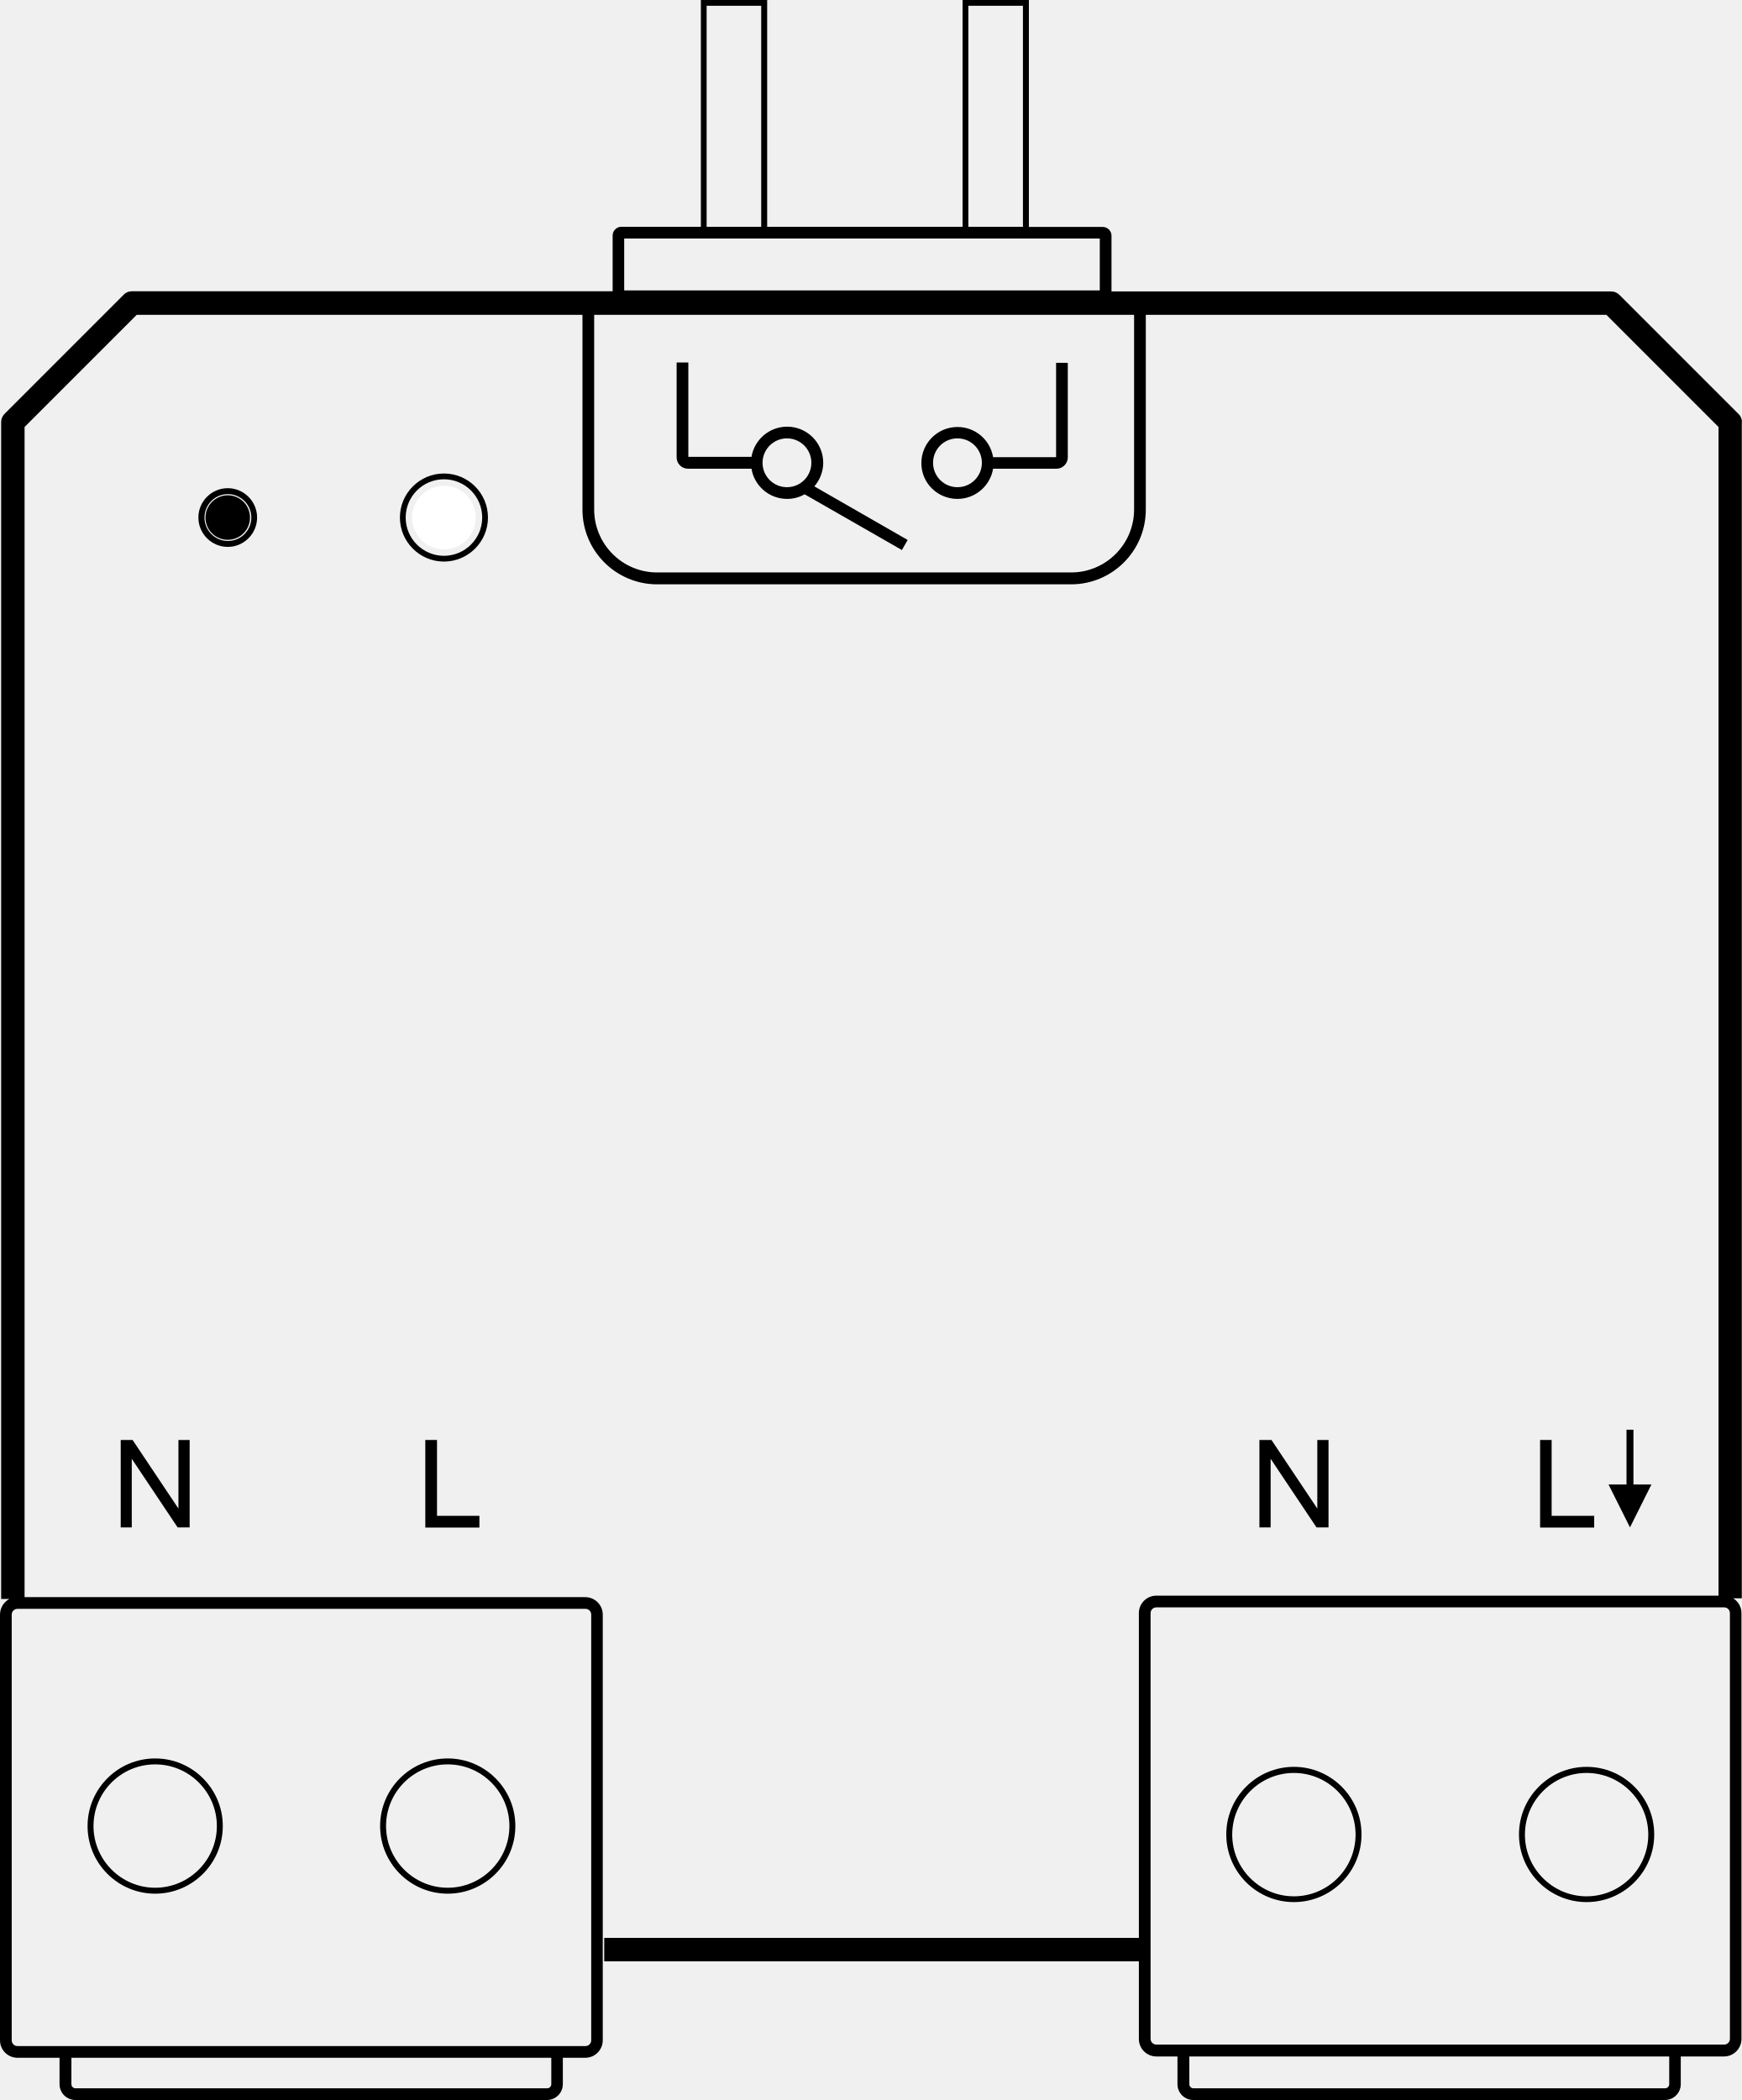
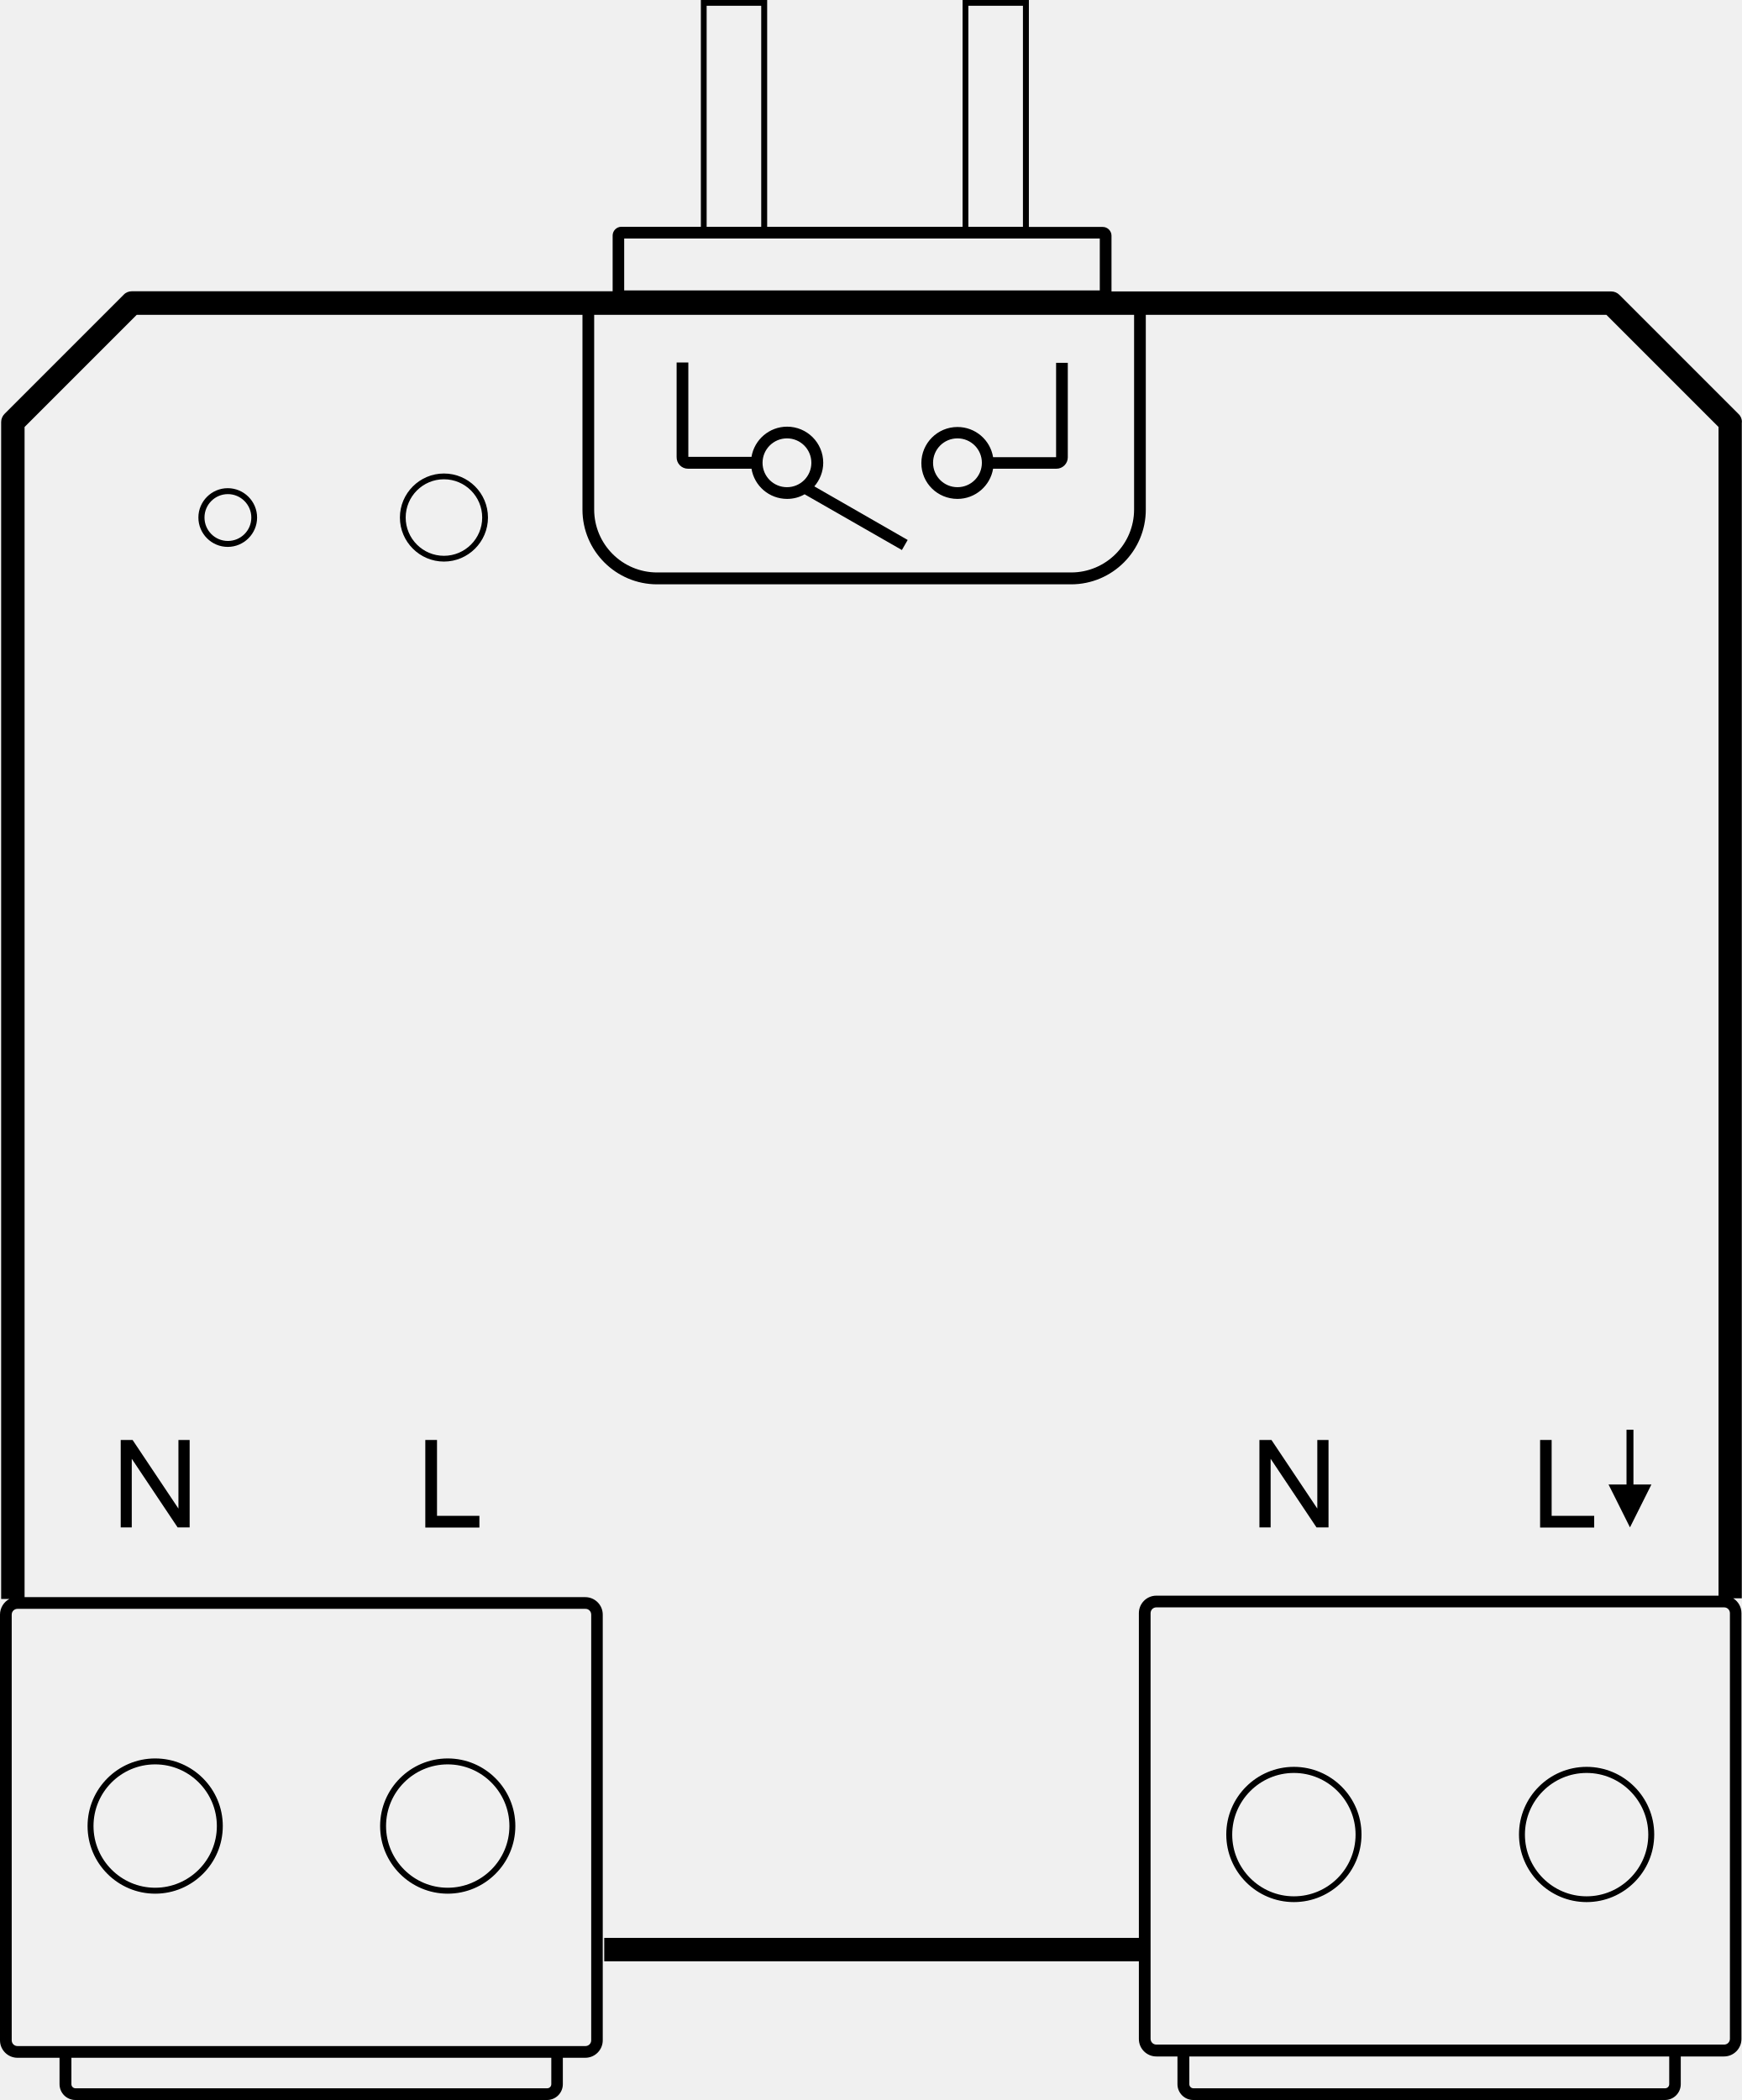
- <svg xmlns="http://www.w3.org/2000/svg" xmlns:ns1="-" version="1.1" id="Layer_1" x="0px" y="0px" viewBox="0 0 1056.3 1273.3" style="enable-background:new 0 0 1056.3 1273.3;" xml:space="preserve">
+ <svg xmlns="http://www.w3.org/2000/svg" version="1.1" id="Layer_1" x="0px" y="0px" viewBox="0 0 1056.3 1273.3" style="enable-background:new 0 0 1056.3 1273.3;" xml:space="preserve">
  <g>
    <polygon points="257.9,873.1 257.9,926.2 290.7,926.2 290.7,919.1 265,919.1 265,873.1  " />
    <path d="M94.1,1148.2c22.6,0,41-18.4,41-41s-18.4-41-41-41s-41,18.4-41,41S71.5,1148.2,94.1,1148.2z M94.1,1069.8   c20.6,0,37.4,16.8,37.4,37.4s-16.8,37.4-37.4,37.4s-37.4-16.8-37.4-37.4S73.4,1069.8,94.1,1069.8z" />
    <path d="M271.5,1148.2c22.6,0,41-18.4,41-41s-18.4-41-41-41s-41,18.4-41,41S248.9,1148.2,271.5,1148.2z M271.5,1069.8   c20.6,0,37.4,16.8,37.4,37.4s-16.8,37.4-37.4,37.4s-37.4-16.8-37.4-37.4S250.8,1069.8,271.5,1069.8z" />
    <path d="M1056.3,256c0-1.9-0.7-3.7-2.1-5L982,178.8c-1.3-1.3-3.1-2.1-5-2.1H674v-33.8c0-2.9-2.4-5.3-5.3-5.3h-44.8V0h-40.2v137.5   H465.2V0H425v137.5h-48.2c-2.9,0-5.3,2.4-5.3,5.3v33.8H80c-1.9,0-3.7,0.7-5,2.1L2.8,250.9c-1.3,1.3-2.1,3.1-2.1,5v713.6h5   C2.3,971.3,0,974.9,0,979v258.1c0,5.9,4.8,10.6,10.6,10.6h25.5v16c0,5.3,4.3,9.6,9.6,9.6h286c5.3,0,9.6-4.3,9.6-9.6v-16h13.6   c5.9,0,10.6-4.8,10.6-10.6V979c0-5.9-4.8-10.6-10.6-10.6h-340V258.9l68-68h270.3V309c0,25,20.3,45.3,45.3,45.3h251   c25,0,45.3-20.3,45.3-45.3V190.9h279.3l68,68v708.6H701.2c-5.9,0-10.6,4.8-10.6,10.6V1175H366.4v14.2h324.2v47.1   c0,5.9,4.8,10.6,10.6,10.6H714v16.8c0,5.3,4.3,9.6,9.6,9.6h286c5.3,0,9.6-4.3,9.6-9.6v-16.8h26.2c5.9,0,10.6-4.8,10.6-10.6V978.1   c0-3.8-2-7.1-5-9h5.2V256H1056.3z M587.2,3.5h33.1v134h-33.1V3.5z M428.5,3.5h33.1v134h-33.1V3.5z M378.5,144.6h288.4v31.5H378.5   V144.6z M334.3,1263.7c0,1.4-1.1,2.5-2.5,2.5h-286c-1.4,0-2.5-1.1-2.5-2.5v-16h291V1263.7z M358.5,979v258.1c0,2-1.6,3.5-3.5,3.5   H10.6c-2,0-3.5-1.6-3.5-3.5V979c0-2,1.6-3.5,3.5-3.5h344.3C356.9,975.4,358.5,977,358.5,979z M687.7,308.9   c0,21.1-17.1,38.2-38.2,38.2h-251c-21.1,0-38.2-17.1-38.2-38.2v-118h327.4L687.7,308.9L687.7,308.9z M1012.2,1263.7   c0,1.4-1.1,2.5-2.5,2.5h-286c-1.4,0-2.5-1.1-2.5-2.5v-16.8h291V1263.7z M1049,1236.2c0,2-1.6,3.5-3.5,3.5H701.2   c-2,0-3.5-1.6-3.5-3.5V978.1c0-2,1.6-3.5,3.5-3.5h344.3c2,0,3.5,1.6,3.5,3.5V1236.2z" />
    <path d="M120.3,313.8c0,9.8,8,17.8,17.8,17.8s17.8-8,17.8-17.8s-8-17.8-17.8-17.8S120.3,304,120.3,313.8z M152.4,313.8   c0,7.9-6.4,14.2-14.2,14.2c-7.9,0-14.2-6.4-14.2-14.2c0-7.9,6.4-14.2,14.2-14.2C146,299.6,152.4,306,152.4,313.8z" />
    <polygon points="933.9,873.1 933.9,926.2 966.7,926.2 966.7,919.1 940.9,919.1 940.9,873.1  " />
    <path d="M784.6,1071.3c-22.6,0-41,18.4-41,41s18.4,41,41,41s41-18.4,41-41S807.2,1071.3,784.6,1071.3z M784.6,1149.8   c-20.6,0-37.4-16.8-37.4-37.4s16.8-37.4,37.4-37.4s37.4,16.8,37.4,37.4S805.3,1149.8,784.6,1149.8z" />
    <path d="M962.1,1071.3c-22.6,0-41,18.4-41,41s18.4,41,41,41s41-18.4,41-41S984.7,1071.3,962.1,1071.3z M962.1,1149.8   c-20.6,0-37.4-16.8-37.4-37.4s16.8-37.4,37.4-37.4s37.4,16.8,37.4,37.4S982.7,1149.8,962.1,1149.8z" />
    <polygon points="986.3,866.9 986.3,900.1 975.4,900.1 988.4,926.1 1001.4,900.1 990.5,900.1 990.5,866.9  " />
    <path d="M269.2,287.1c-14.7,0-26.7,12-26.7,26.7s12,26.7,26.7,26.7c14.7,0,26.7-12,26.7-26.7C295.9,299.1,284,287.1,269.2,287.1z    M269.2,337c-12.8,0-23.2-10.4-23.2-23.2c0-12.8,10.4-23.2,23.2-23.2s23.2,10.4,23.2,23.2C292.4,326.6,282,337,269.2,337z" />
    <path d="M580.6,302.5c10.9,0,19.9-8,21.6-18.3h38.4c3.8,0,6.9-3.1,6.9-6.9V220h-7.1v57.2h-38.2c-1.7-10.4-10.7-18.3-21.6-18.3   c-12.1,0-21.9,9.8-21.9,21.9S568.5,302.5,580.6,302.5z M580.6,265.8c8.2,0,14.8,6.6,14.8,14.8s-6.6,14.8-14.8,14.8   s-14.8-6.6-14.8-14.8S572.4,265.8,580.6,265.8z" />
    <path d="M417.2,284.2h38.5c1.7,10.4,10.7,18.3,21.6,18.3c3.9,0,7.5-1,10.6-2.8l59,33.8l3.5-6.1l-56.6-32.5   c3.3-3.8,5.4-8.9,5.4-14.3c0-12.1-9.8-21.9-21.9-21.9c-10.9,0-19.9,8-21.6,18.3h-38.3v-57.2h-7.1v57.3   C410.2,281,413.3,284.2,417.2,284.2z M477.2,265.8c8.2,0,14.8,6.6,14.8,14.8s-6.6,14.8-14.8,14.8s-14.8-6.6-14.8-14.8   S469.1,265.8,477.2,265.8z" />
    <polygon points="798.3,926.1 805.6,926.1 805.6,873.1 798.8,873.1 798.8,914.7 771,873.1 763.7,873.1 763.7,926.1 770.5,926.1   770.5,884.5  " />
    <polygon points="80.4,873.1 73.2,873.1 73.2,926.1 79.9,926.1 79.9,884.5 107.7,926.1 115,926.1 115,873.1 108.2,873.1   108.2,914.7  " />
  </g>
-   <g>
-     <path ns1:initial="true" fill="white" d="M269.2,294.5c10.7,0,19.3,8.6,19.3,19.3c0,10.7-8.6,19.3-19.3,19.3c-10.7,0-19.3-8.6-19.3-19.3   C249.9,303.2,258.6,294.5,269.2,294.5" />
-   </g>
-   <g>
-     <path d="M138.1,300.3c7.5,0,13.5,6,13.5,13.5s-6,13.5-13.5,13.5s-13.5-6-13.5-13.5   C124.6,306.4,130.7,300.3,138.1,300.3" />
-   </g>
</svg>
